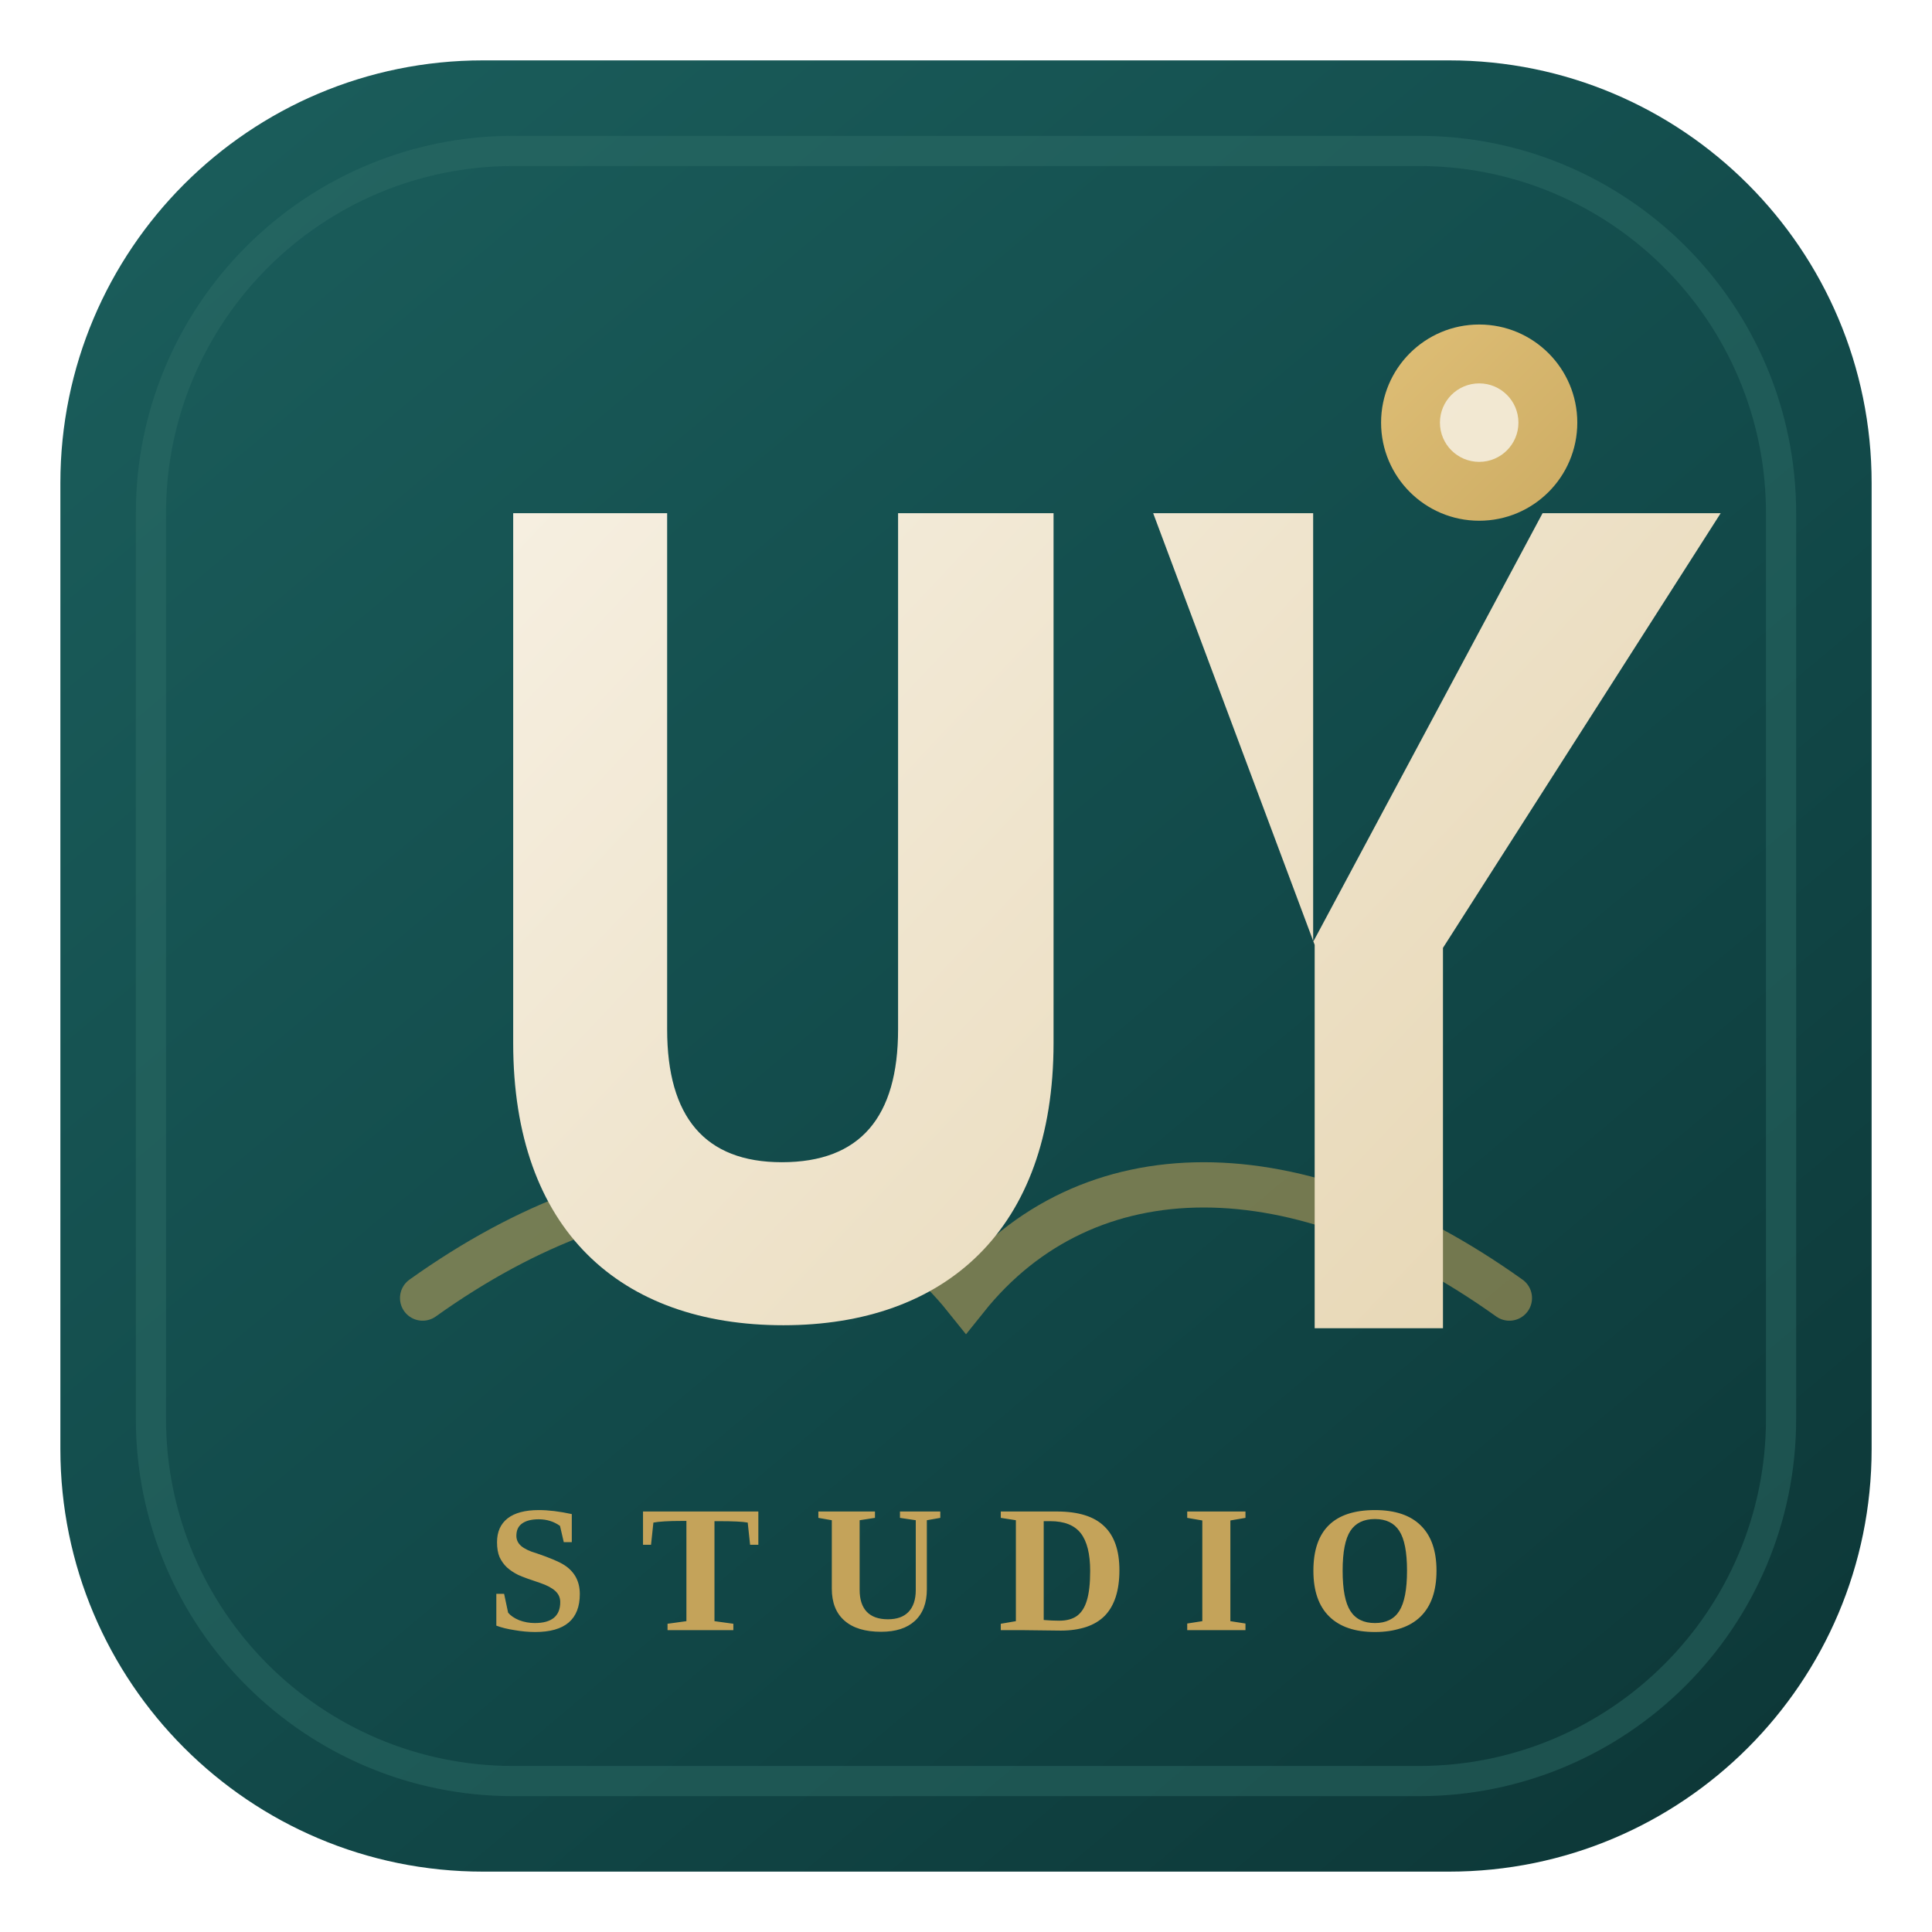
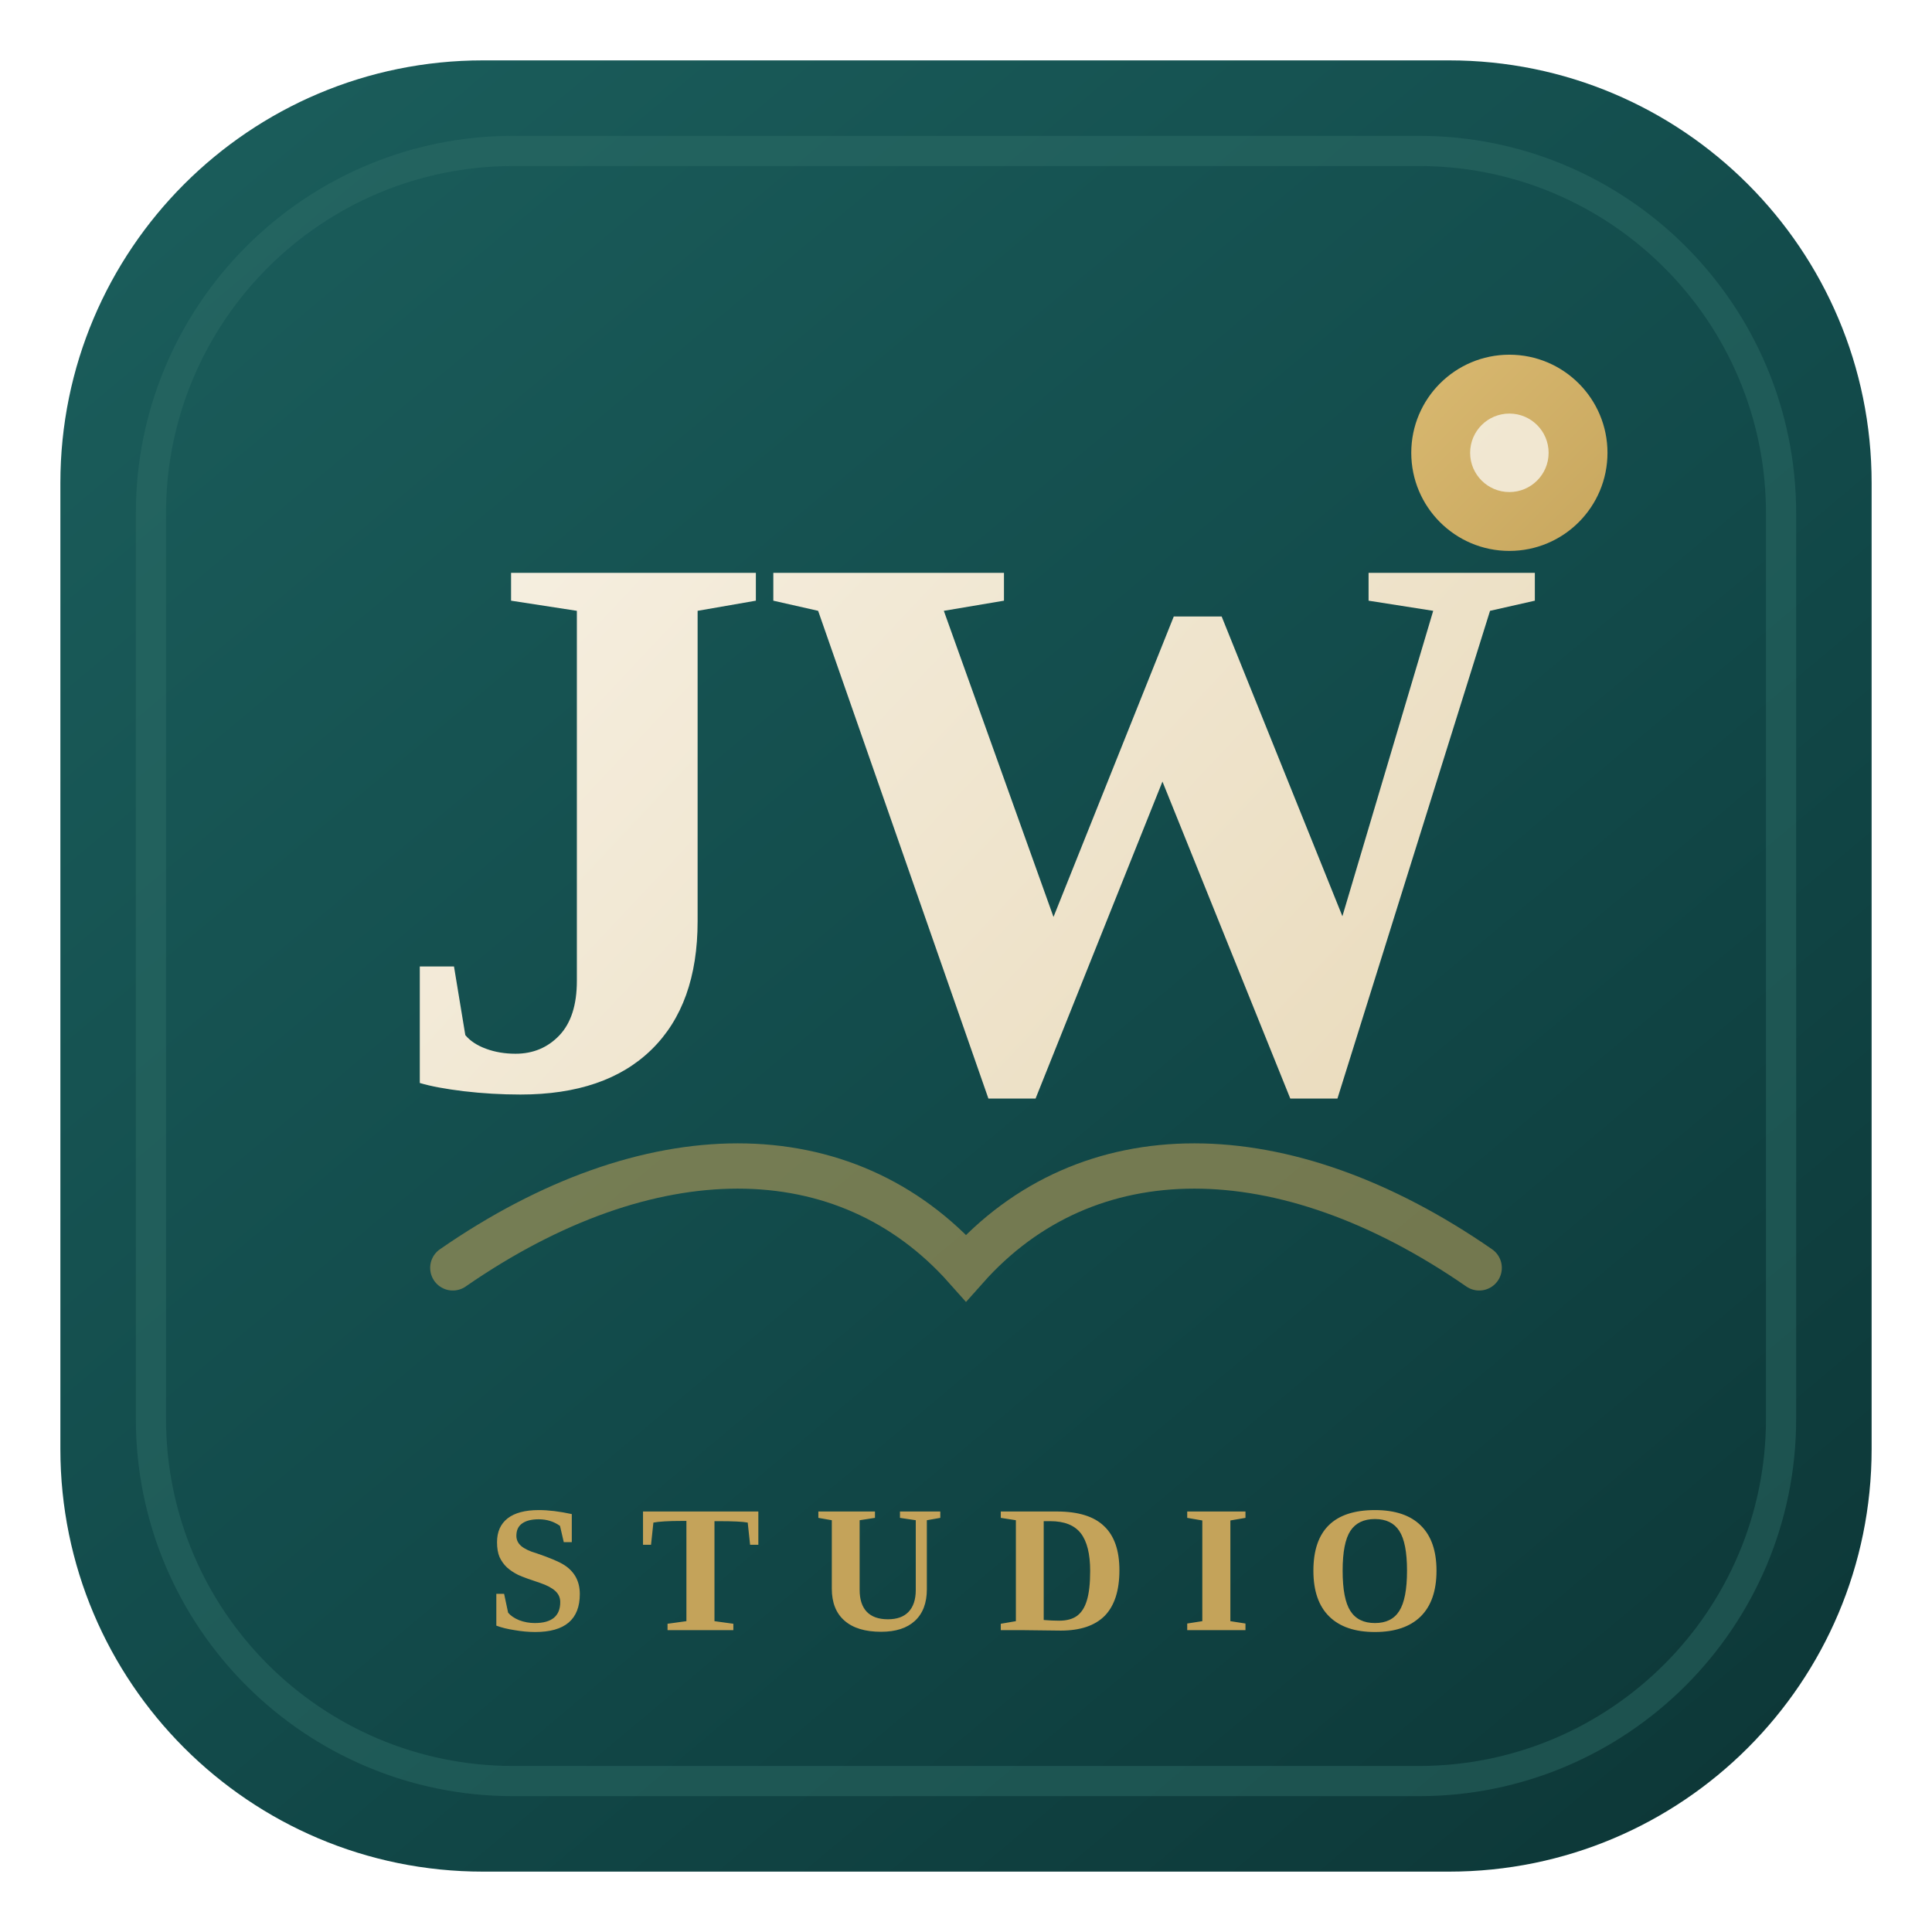
<svg xmlns="http://www.w3.org/2000/svg" viewBox="0 0 128 128" role="img" aria-label="JW Studio">
  <defs>
    <linearGradient id="bg" x1="18" y1="8" x2="112" y2="120" gradientUnits="userSpaceOnUse">
      <stop stop-color="#1A5C5A" />
      <stop offset="0.55" stop-color="#124A4A" />
      <stop offset="1" stop-color="#0D3838" />
    </linearGradient>
    <linearGradient id="ink" x1="30" y1="28" x2="98" y2="92" gradientUnits="userSpaceOnUse">
      <stop stop-color="#F7F1E4" />
      <stop offset="1" stop-color="#E7D7B5" />
    </linearGradient>
-     <linearGradient id="gold" x1="86" y1="22" x2="108" y2="44" gradientUnits="userSpaceOnUse">
+     <linearGradient id="gold" x1="86" y1="18" x2="108" y2="40" gradientUnits="userSpaceOnUse">
      <stop stop-color="#E2C27A" />
      <stop offset="1" stop-color="#C4A35A" />
    </linearGradient>
  </defs>
  <rect x="4" y="4" width="120" height="120" rx="28" fill="url(#bg)" />
  <rect x="10" y="10" width="108" height="108" rx="24" fill="none" stroke="#2F6F6A" stroke-opacity="0.45" stroke-width="2" />
-   <path d="M28 86c14-10 28-10 36 0 8-10 22-10 36 0" fill="none" stroke="#C4A35A" stroke-opacity="0.55" stroke-width="3" stroke-linecap="round" />
-   <path d="M34 34h10.2v34.2c0 5.8 2.5 8.8 7.6 8.8 5.2 0 7.7-3 7.7-8.8V34H69.8v35.1c0 12.4-7.2 18.7-17.9 18.7-10.8 0-17.9-6.3-17.9-18.7V34z" fill="url(#ink)" />
-   <path d="M76.4 34H87v28.4L102.2 34H114l-18.4 28.8V88H87.1V62.6L76.4 34z" fill="url(#ink)" />
-   <circle cx="98" cy="28" r="6.5" fill="url(#gold)" />
-   <circle cx="98" cy="28" r="2.6" fill="#F7F1E4" fill-opacity="0.85" />
+   <path d="M30 84c13-9 26-9 34 0 8-9 21-9 34 0" fill="none" stroke="#C4A35A" stroke-opacity="0.55" stroke-width="3" stroke-linecap="round" />
+   <text x="64" y="72" text-anchor="middle" fill="url(#ink)" font-family="Georgia, 'Times New Roman', serif" font-size="52" font-weight="700" letter-spacing="-1">JW</text>
+   <circle cx="100" cy="30" r="6.5" fill="url(#gold)" />
+   <circle cx="100" cy="30" r="2.6" fill="#F7F1E4" fill-opacity="0.85" />
  <text x="64" y="108" text-anchor="middle" fill="#C4A35A" font-family="Georgia, 'Times New Roman', serif" font-size="12" font-weight="700" letter-spacing="3.5">STUDIO</text>
</svg>
